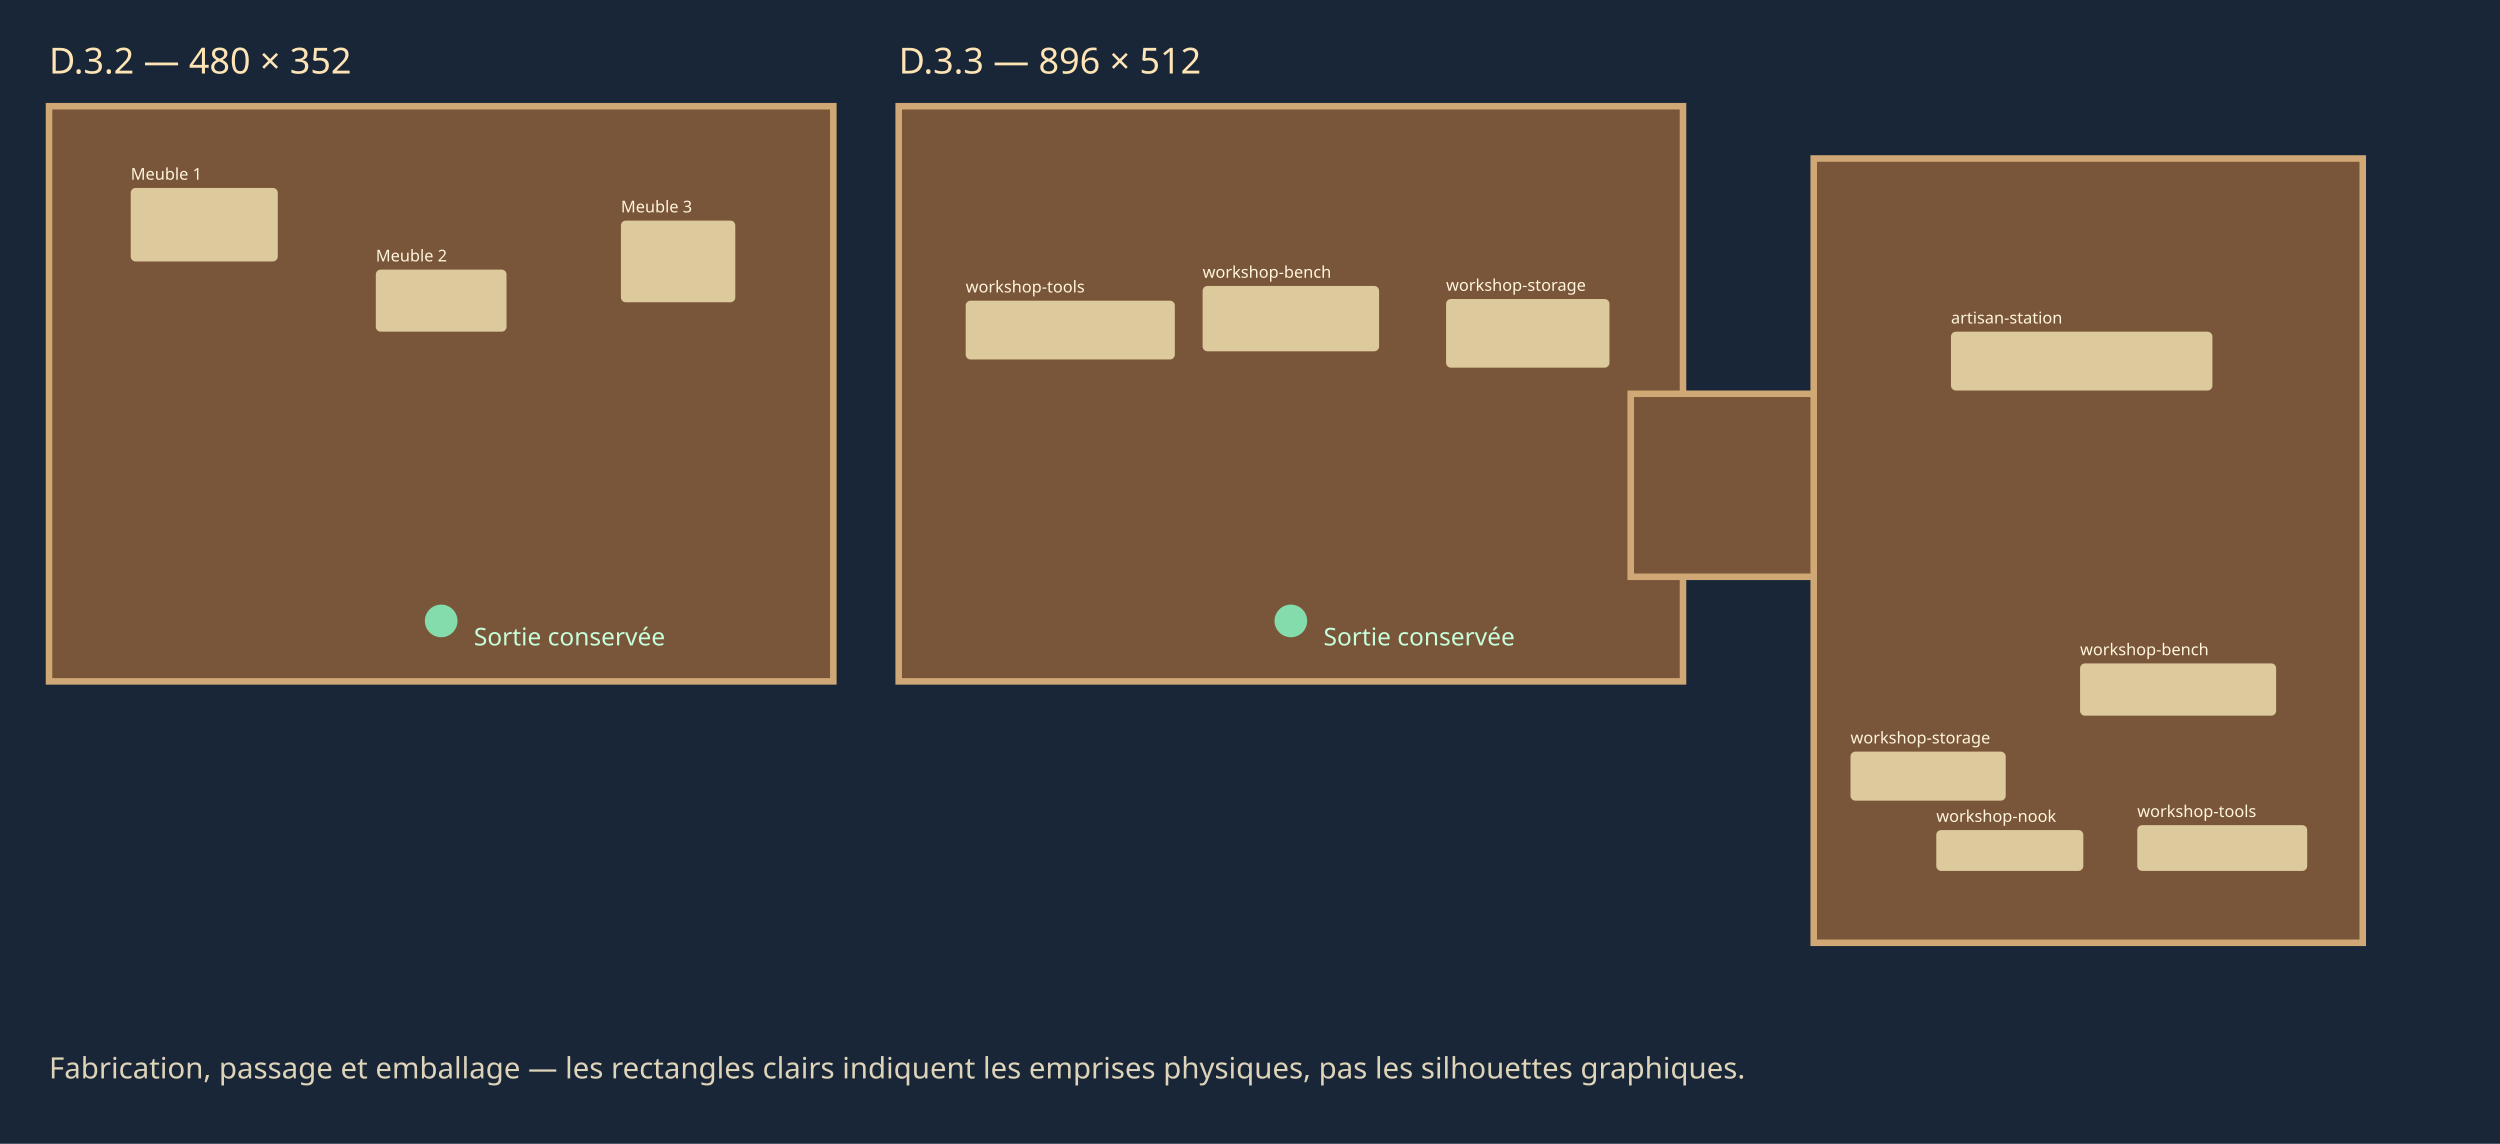
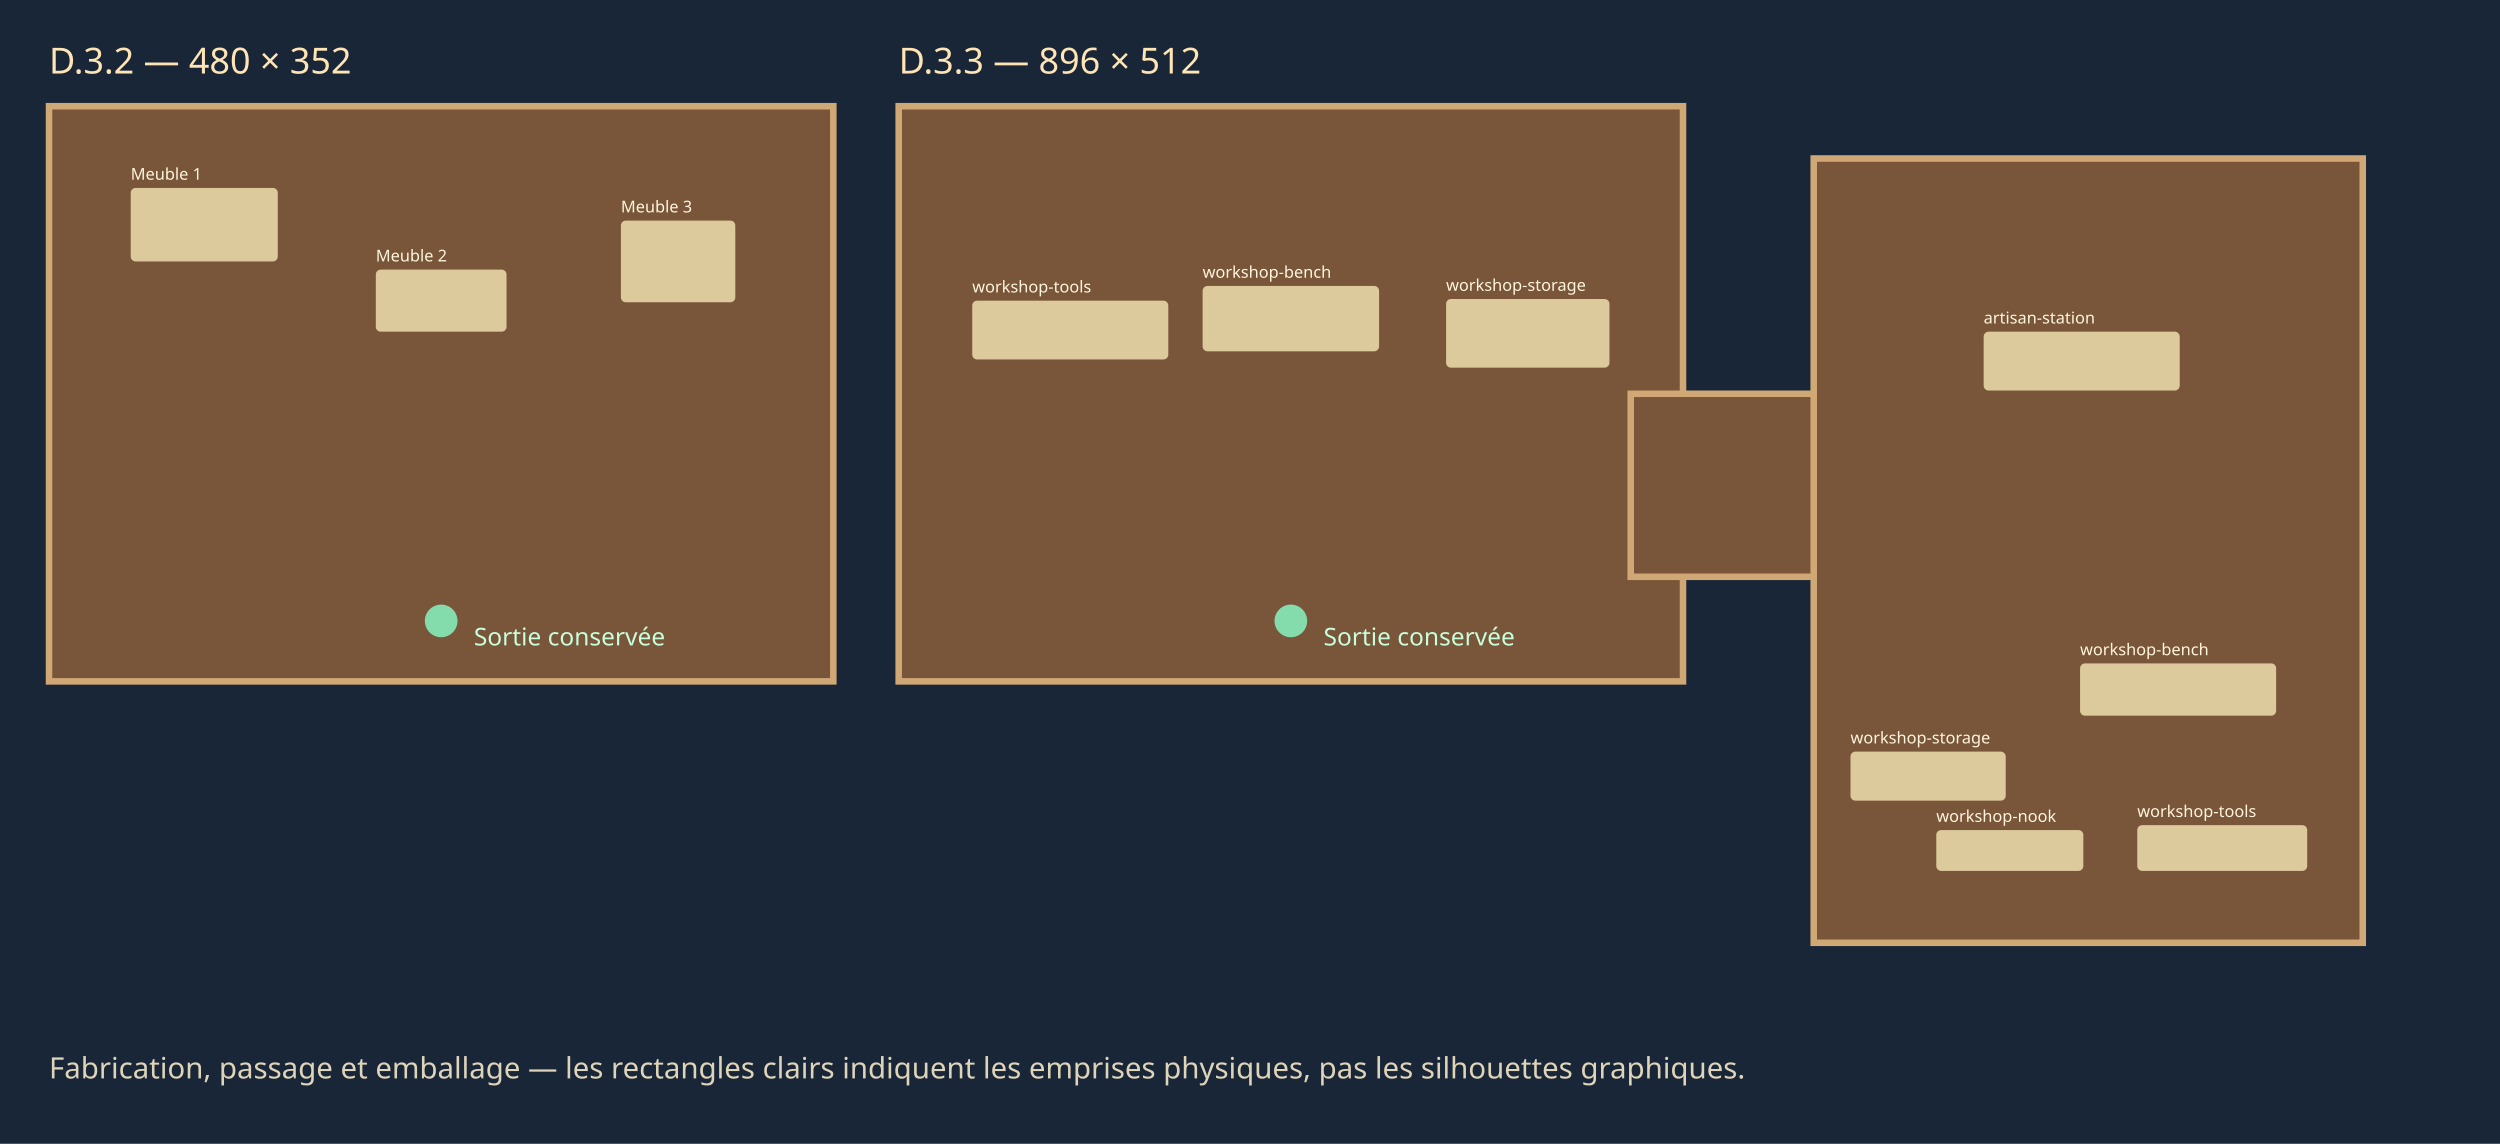
<svg xmlns="http://www.w3.org/2000/svg" viewBox="0 0 1530 700">
  <rect width="1530" height="700" fill="#192637" />
  <g font-family="sans-serif">
    <g transform="translate(30,65)">
      <text x="0" y="-20" fill="#ffe5b5" font-size="22">D.3.2 — 480 × 352</text>
      <rect x="0" y="0" width="480" height="352" fill="#795539" stroke="#d0a875" stroke-width="4" />
      <rect x="50" y="50" width="90" height="45" rx="3" fill="#dcc99c" />
      <text x="50" y="45" fill="#fff6dd" font-size="10">Meuble 1</text>
      <rect x="200" y="100" width="80" height="38" rx="3" fill="#dcc99c" />
      <text x="200" y="95" fill="#fff6dd" font-size="10">Meuble 2</text>
      <rect x="350" y="70" width="70" height="50" rx="3" fill="#dcc99c" />
      <text x="350" y="65" fill="#fff6dd" font-size="10">Meuble 3</text>
      <circle cx="240" cy="315" r="10" fill="#84dbac" />
      <text x="260" y="330" fill="#c7ffdc" font-size="15">Sortie conservée</text>
    </g>
    <g transform="translate(550,65)">
      <text x="0" y="-20" fill="#ffe5b5" font-size="22">D.3.3 — 896 × 512</text>
      <rect x="0" y="0" width="480" height="352" fill="#795539" stroke="#d0a875" stroke-width="4" />
      <rect x="448" y="176" width="144" height="112" fill="#795539" stroke="#d0a875" stroke-width="4" />
      <rect x="560" y="32" width="336" height="480" fill="#795539" stroke="#d0a875" stroke-width="4" />
-       <rect x="41" y="119" width="128" height="36" rx="3" fill="#dcc99c" />
-       <text x="41" y="114" fill="#fff6dd" font-size="10">workshop-tools</text>
+       <rect x="45" y="119" width="120" height="36" rx="3" fill="#dcc99c" />
+       <text x="45" y="114" fill="#fff6dd" font-size="10">workshop-tools</text>
      <rect x="186" y="110" width="108" height="40" rx="3" fill="#dcc99c" />
      <text x="186" y="105" fill="#fff6dd" font-size="10">workshop-bench</text>
      <rect x="335" y="118" width="100" height="42" rx="3" fill="#dcc99c" />
      <text x="335" y="113" fill="#fff6dd" font-size="10">workshop-storage</text>
-       <rect x="644" y="138" width="160" height="36" rx="3" fill="#dcc99c" />
-       <text x="644" y="133" fill="#fff6dd" font-size="10">artisan-station</text>
+       <rect x="664" y="138" width="120" height="36" rx="3" fill="#dcc99c" />
+       <text x="664" y="133" fill="#fff6dd" font-size="10">artisan-station</text>
      <rect x="582.5" y="395" width="95" height="30" rx="3" fill="#dcc99c" />
      <text x="582.5" y="390" fill="#fff6dd" font-size="10">workshop-storage</text>
      <rect x="723" y="341" width="120" height="32" rx="3" fill="#dcc99c" />
      <text x="723" y="336" fill="#fff6dd" font-size="10">workshop-bench</text>
      <rect x="758" y="440" width="104" height="28" rx="3" fill="#dcc99c" />
      <text x="758" y="435" fill="#fff6dd" font-size="10">workshop-tools</text>
      <rect x="635" y="443" width="90" height="25" rx="3" fill="#dcc99c" />
      <text x="635" y="438" fill="#fff6dd" font-size="10">workshop-nook</text>
      <circle cx="240" cy="315" r="10" fill="#84dbac" />
      <text x="260" y="330" fill="#c7ffdc" font-size="15">Sortie conservée</text>
    </g>
    <text x="30" y="660" fill="#ded4b9" font-size="18">Fabrication, passage et emballage — les rectangles clairs indiquent les emprises physiques, pas les silhouettes graphiques.</text>
  </g>
</svg>
